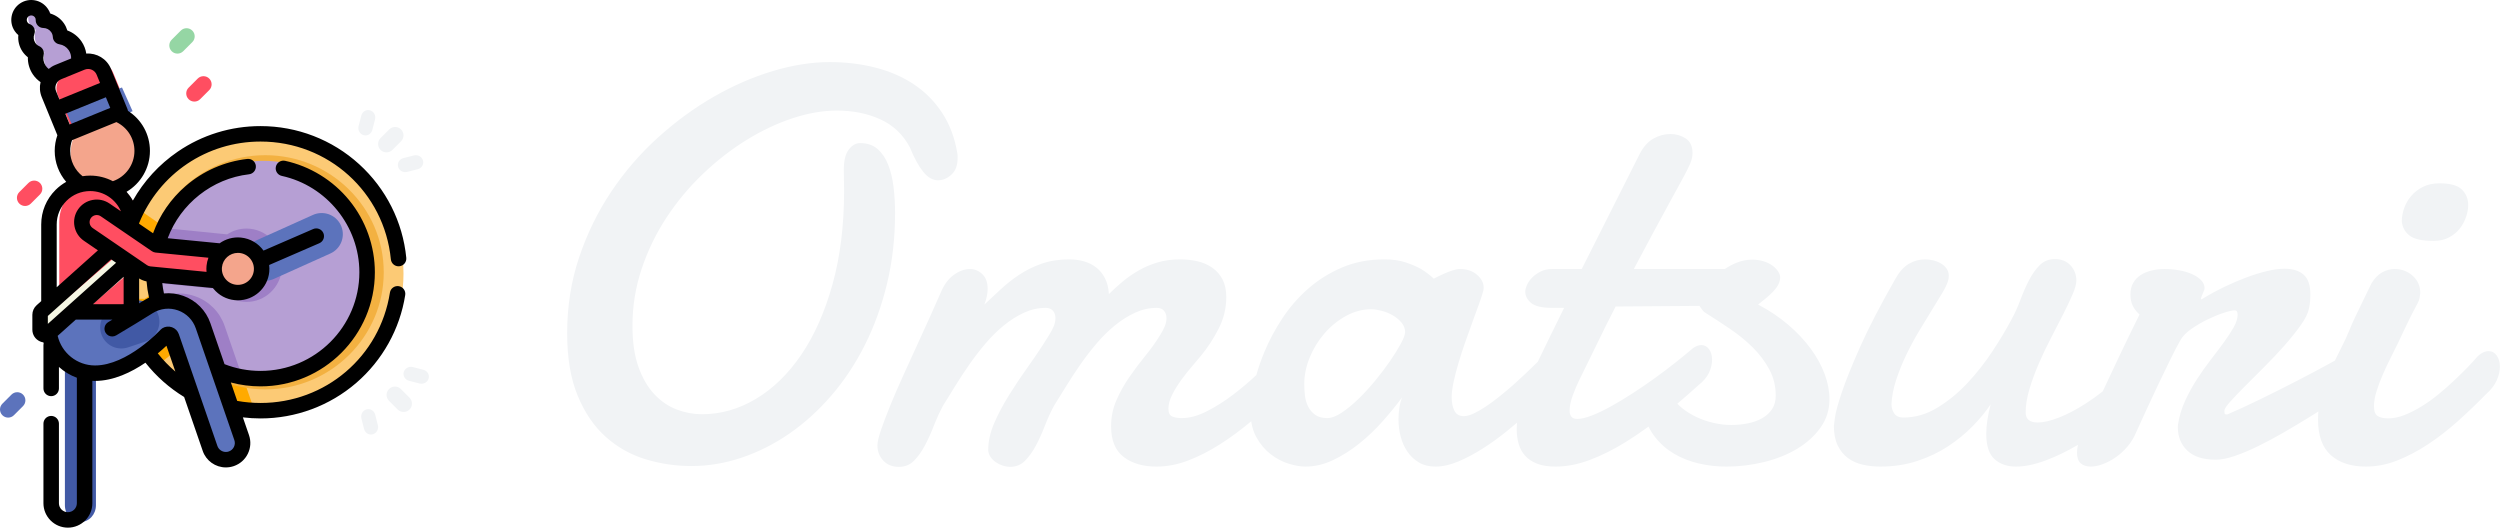
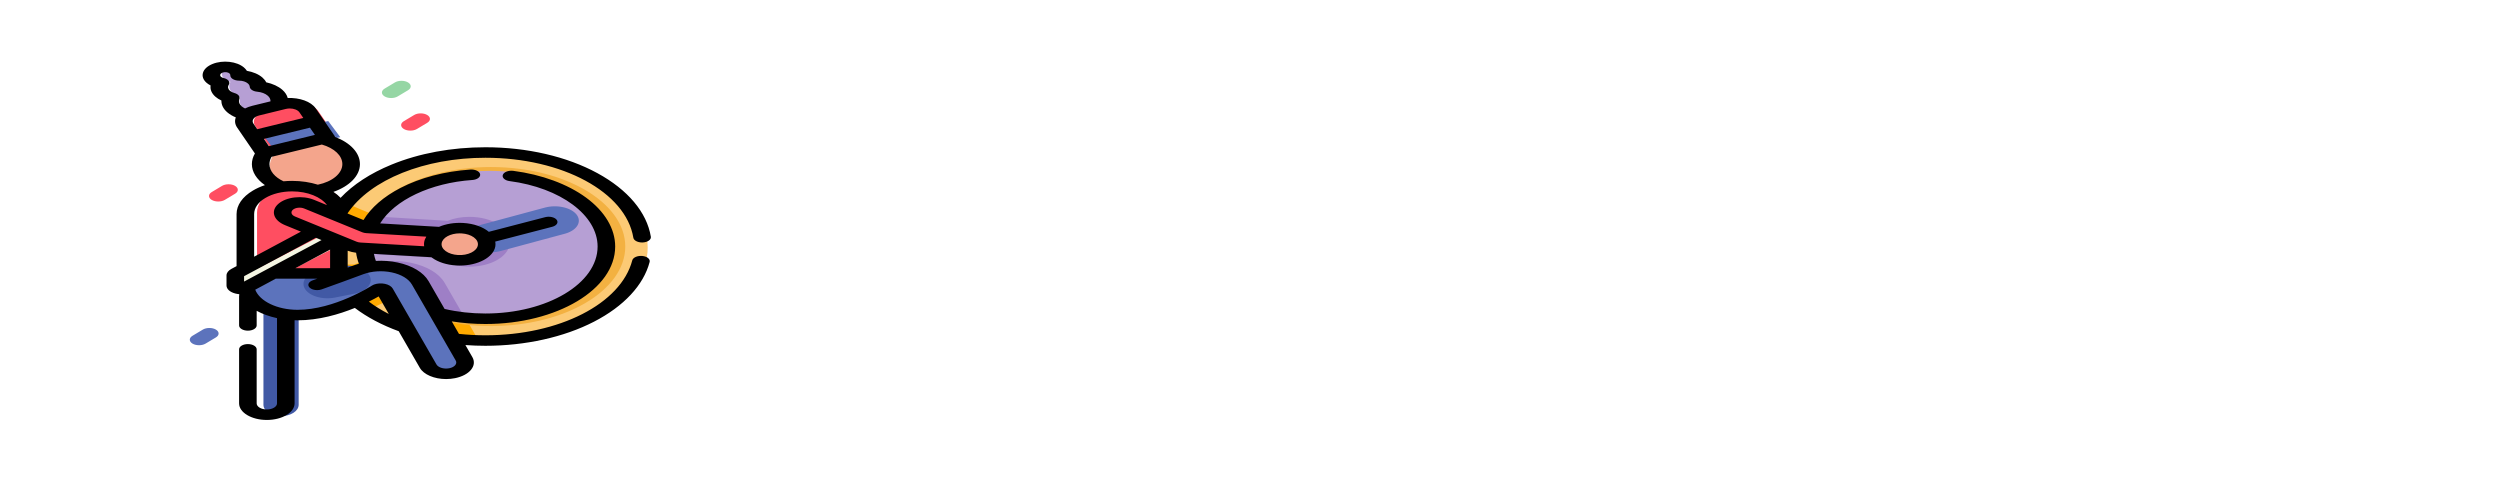
- <svg xmlns="http://www.w3.org/2000/svg" width="886px" height="187px" viewBox="0 0 886 187" version="1.1">
-   <g id="Page-1" stroke="none" stroke-width="1" fill="none" fill-rule="evenodd">
-     <g id="logos" transform="translate(-355, -582)">
-       <g id="logo-text-white" transform="translate(355, 582)">
-         <g id="logo-small">
-           <path d="M143,97 C143,124.063 121.06,146 93.999,146 C92.171,146 90.368,145.902 88.593,145.704 C79.032,144.658 70.299,140.856 63.205,135.118 C60.813,133.182 58.601,131.022 56.61,128.676 C51.35,122.472 47.605,114.939 45.952,106.652 C45.328,103.533 45,100.309 45,97.007 C45,97.003 45,97.003 45,97 C45,89.745 46.576,82.858 49.406,76.664 C57.131,59.752 74.192,48 93.999,48 C121.06,48 143,69.937 143,97 L143,97 Z" id="Path" fill="#FCCA75" />
-           <path d="M90,145 C80.359,143.952 71.553,140.145 64.399,134.397 L61.194,125.158 C60.197,126.02 59.042,126.97 57.747,127.945 C52.444,121.731 48.667,114.185 47,105.885 L51.27,105.885 L53.352,104.609 C56.134,102.903 59.318,102 62.562,102 C64.575,102 66.568,102.344 68.478,103.023 C73.528,104.814 77.428,108.731 79.175,113.766 L90,145 Z" id="Path" fill="#FFAA00" />
-           <path d="M98.939,95.44 C98.306,102.033 92.924,107 86.421,107 C86.011,107 85.594,106.981 85.184,106.939 C81.946,106.616 79.015,105.065 76.895,102.566 L55.264,100.412 C53.678,100.25 52.144,99.683 50.824,98.766 L46,95.403 C46,95.399 46,95.399 46,95.396 C46,88.119 47.553,81.212 50.342,75 L59.545,81.412 L79.587,83.41 C81.554,82.123 83.894,81.379 86.403,81.379 C86.813,81.379 87.23,81.402 87.64,81.442 C94.549,82.13 99.619,88.408 98.939,95.44 L98.939,95.44 Z" id="Path" fill="#FFAA00" />
-           <path d="M94,138 C70.841,138 52,119.383 52,96.501 C52,73.617 70.841,55 94,55 C117.159,55 136,73.617 136,96.501 C136,119.383 117.159,138 94,138 Z" id="Path" fill="#F3B141" />
-           <path d="M131,95.001 C131,115.989 114.211,133 93.499,133 C90.178,133 86.962,132.563 83.896,131.742 C69.835,127.98 59.007,116.147 56.536,101.432 C56.468,101.049 56.41,100.662 56.363,100.276 C56.123,98.553 56,96.79 56,95.001 C56,90.038 56.937,85.3 58.644,80.955 C64.156,66.921 77.683,57 93.499,57 C114.211,57 131,74.012 131,95.001 Z" id="Path" fill="#B69FD4" />
-           <path d="M86,134 C72.123,130.349 61.438,118.867 59,104.586 C60.434,104.201 61.919,104 63.417,104 C65.38,104 67.322,104.336 69.183,105.001 C74.106,106.752 77.908,110.581 79.611,115.505 L86,134 Z" id="Path" fill="#9E7FC6" />
-           <path d="M99.939,95.269 C99.302,101.959 93.897,107 87.365,107 C86.953,107 86.534,106.981 86.122,106.938 C82.87,106.61 79.926,105.036 77.796,102.5 L58.361,100.544 C58.123,98.806 58,97.028 58,95.224 C58,90.219 58.931,85.441 60.628,81.059 L80.5,83.061 C82.476,81.754 84.826,81 87.347,81 C87.758,81 88.177,81.023 88.589,81.064 C95.529,81.761 100.621,88.132 99.939,95.269 L99.939,95.269 Z" id="Path" fill="#9E7FC6" />
-           <path d="M15.707,18.477 C14.773,18.018 13.937,17.293 13.317,16.31 C12.208,14.552 12.044,12.401 12.696,10.554 C11.916,10.249 11.212,9.69 10.708,8.892 C9.439,6.879 9.922,4.136 11.784,2.766 C13.647,1.394 16.187,1.915 17.455,3.928 C17.958,4.725 18.182,5.638 18.158,6.534 C19.988,6.556 21.78,7.507 22.89,9.266 C23.51,10.249 23.828,11.355 23.88,12.462 C25.788,12.784 27.572,13.923 28.744,15.783 C30.993,19.351 30.14,24.213 26.838,26.644 C23.535,29.073 19.035,28.151 16.785,24.583 C15.614,22.723 15.286,20.512 15.707,18.477 Z" id="Path" fill="#B69FD4" />
-           <path d="M52,54.499 C52,62.508 45.956,69 38.5,69 C31.044,69 25,62.508 25,54.499 C25,46.492 31.044,40 38.5,40 C45.956,40 52,46.492 52,54.499 Z" id="Path" fill="#F4A58C" />
-           <path d="M28.5,185 C31.538,185 34,182.343 34,179.067 L34,120.933 C34,117.657 31.538,115 28.5,115 C25.462,115 23,117.657 23,120.933 L23,179.067 C23,182.343 25.462,185 28.5,185 L28.5,185 Z" id="Path" fill="#4159A5" />
-           <path d="M21,78.728 L21,115.553 C21,124.638 28.001,132 36.635,132 C43.465,132 49,126.176 49,118.99 L49,78.728 C49,70.592 42.735,64 35.001,64 C31.134,64 27.635,65.648 25.103,68.313 C22.566,70.977 21,74.658 21,78.728 Z" id="Path" fill="#FF4E61" />
-           <path d="M87.679,155.201 L74.135,115.766 C72.845,112.014 69.968,109.097 66.242,107.762 C62.513,106.429 58.444,106.859 55.077,108.944 L48.947,112.739 L48.947,110.866 L20,110.866 L20,116.288 C20,125.236 27.238,132.487 36.163,132.487 C48.947,132.487 61.244,118.952 61.244,118.952 C61.656,118.697 62.043,118.751 62.295,118.842 C62.547,118.931 62.88,119.135 63.037,119.594 L76.583,159.031 C77.42,161.468 79.695,162.999 82.131,163 C82.764,163 83.407,162.896 84.04,162.678 C87.105,161.62 88.734,158.273 87.679,155.201 L87.679,155.201 Z" id="Path" fill="#5C73BC" />
-           <path d="M46,40.048 L26.37,48 L22.706,39.134 L20.453,33.681 C19.185,30.615 20.67,27.113 23.767,25.858 L32.176,22.449 C35.273,21.194 38.812,22.662 40.08,25.729 L42.345,31.201 L46,40.048 Z" id="Path" fill="#FF4E61" />
-           <polygon id="Path" fill="#5C73BC" points="47 39.426 26.774 47 23 38.556 43.234 31" />
-           <line x1="49" y1="114" x2="43" y2="116" id="Path" stroke="#4159A5" stroke-width="15" stroke-linecap="round" stroke-linejoin="round" />
-           <path d="M45.565,87 L16.616,111.814 C16.224,112.149 16,112.628 16,113.132 L16,118.227 C16,119.759 17.897,120.566 19.089,119.544 L51,92.192 L45.565,87 Z" id="Path" fill="#F5F6E3" />
-           <path d="M85.284,99.975 L54.702,97.026 C53.829,96.941 52.992,96.641 52.269,96.154 L33.266,83.353 C30.893,81.754 30.286,78.564 31.911,76.23 C33.535,73.895 36.777,73.297 39.151,74.897 L57.05,86.955 L86.3,89.777 C89.163,90.053 91.255,92.559 90.975,95.376 C90.694,98.192 88.146,100.25 85.284,99.975 Z" id="Path" fill="#FF4E61" />
-           <line x1="94" y1="92" x2="114" y2="83" id="Path" stroke="#5C73BC" stroke-width="15" stroke-linecap="round" />
-           <path d="M94,96.001 C94,100.419 90.418,104 86,104 C81.582,104 78,100.419 78,96.001 C78,91.581 81.582,88 86,88 C90.418,88 94,91.581 94,96.001 L94,96.001 Z" id="Path" fill="#F4A58C" />
-           <path d="M68.887,36 C68.148,36 67.41,35.719 66.845,35.155 C65.718,34.027 65.718,32.199 66.845,31.073 L70.072,27.846 C71.199,26.718 73.026,26.718 74.154,27.846 C75.282,28.974 75.282,30.802 74.154,31.928 L70.929,35.155 C70.365,35.719 69.627,36 68.887,36 Z" id="Path" fill="#FF4E61" />
-           <path d="M8.886,73 C8.148,73 7.41,72.719 6.846,72.155 C5.718,71.027 5.718,69.198 6.846,68.072 L10.071,64.845 C11.199,63.718 13.028,63.718 14.155,64.845 C15.282,65.973 15.282,67.801 14.154,68.929 L10.928,72.155 C10.365,72.719 9.626,73 8.886,73 Z" id="Path" fill="#FF4E61" />
-           <path d="M2.887,148 C2.148,148 1.408,147.719 0.846,147.155 C-0.282,146.027 -0.282,144.199 0.845,143.071 L4.072,139.846 C5.199,138.718 7.028,138.718 8.154,139.846 C9.282,140.974 9.282,142.8 8.154,143.928 L4.929,147.155 C4.365,147.719 3.625,148 2.887,148 Z" id="Path" fill="#5C73BC" />
-           <path d="M62.887,19 C62.149,19 61.41,18.719 60.846,18.155 C59.718,17.027 59.718,15.199 60.846,14.073 L64.071,10.846 C65.198,9.718 67.027,9.718 68.154,10.846 C69.282,11.974 69.282,13.802 68.154,14.928 L64.928,18.155 C64.365,18.719 63.626,19 62.887,19 Z" id="Path" fill="#95D6A4" />
-           <path d="M143.612,104.546 C143.846,103.05 142.821,101.649 141.325,101.417 C139.828,101.183 138.422,102.206 138.188,103.699 C134.641,126.364 115.354,142.814 92.33,142.814 C89.552,142.814 86.778,142.566 84.065,142.08 L81.812,135.552 C85.222,136.465 88.741,136.927 92.33,136.927 C114.673,136.927 132.851,118.787 132.851,96.489 C132.851,87.214 129.625,78.153 123.766,70.974 C117.993,63.899 109.92,58.933 101.036,56.991 C99.552,56.666 98.093,57.603 97.768,59.08 C97.444,60.558 98.381,62.019 99.862,62.341 C115.796,65.825 127.361,80.186 127.361,96.489 C127.361,115.766 111.647,131.449 92.33,131.449 C87.921,131.449 83.633,130.644 79.573,129.059 L74.574,114.568 C73.001,110.008 69.488,106.462 64.937,104.841 C62.711,104.046 60.385,103.769 58.107,103.988 C57.843,102.781 57.645,101.557 57.51,100.324 L75.457,102.08 C75.53,102.174 75.602,102.27 75.679,102.361 C77.573,104.663 80.251,106.089 83.22,106.379 C83.588,106.415 83.953,106.433 84.317,106.433 C89.989,106.433 94.859,102.122 95.423,96.373 C95.505,95.539 95.489,94.717 95.389,93.917 L113.179,86.195 C114.569,85.592 115.207,83.978 114.602,82.592 C113.997,81.205 112.38,80.568 110.991,81.172 L93.388,88.81 C91.578,86.287 88.73,84.52 85.397,84.194 C82.605,83.92 79.949,84.707 77.826,86.221 L59.447,84.425 C63.963,72.231 75.2,63.274 88.257,61.766 C89.762,61.592 90.841,60.232 90.667,58.73 C90.493,57.226 89.13,56.148 87.625,56.323 C79.542,57.256 72.006,60.566 65.833,65.895 C60.555,70.45 56.593,76.201 54.241,82.666 L49.299,79.29 C49.299,79.222 49.296,79.156 49.295,79.089 C49.296,79.083 49.299,79.079 49.301,79.075 C56.446,61.512 73.336,50.166 92.33,50.166 C116.325,50.166 136.182,68.111 138.523,91.906 C138.663,93.322 139.856,94.379 141.252,94.379 C141.34,94.379 141.432,94.373 141.522,94.365 C143.032,94.218 144.135,92.877 143.987,91.371 C142.734,78.637 136.806,66.857 127.294,58.201 C117.717,49.486 105.299,44.687 92.33,44.687 C81.796,44.687 71.654,47.817 62.999,53.742 C56.382,58.272 50.969,64.196 47.085,71.087 C46.454,69.968 45.707,68.925 44.852,67.979 C49.885,65.003 53.136,59.538 53.136,53.484 C53.136,47.632 50.164,42.343 45.358,39.291 C45.325,39.09 45.272,38.892 45.192,38.696 L39.325,24.391 C37.855,20.807 34.254,18.721 30.578,18.991 C30.347,17.467 29.78,15.996 28.893,14.695 C27.662,12.892 25.886,11.529 23.856,10.786 C23.597,9.907 23.203,9.072 22.684,8.311 C21.5,6.577 19.75,5.34 17.77,4.778 C17.567,4.182 17.283,3.612 16.921,3.082 C14.726,-0.134 10.316,-0.969 7.094,1.223 C5.531,2.284 4.477,3.888 4.126,5.741 C3.774,7.594 4.166,9.472 5.229,11.031 C5.591,11.561 6.017,12.033 6.499,12.439 C6.299,14.484 6.812,16.563 7.994,18.296 C8.515,19.056 9.149,19.73 9.873,20.292 C9.821,22.449 10.443,24.598 11.674,26.4 C12.408,27.475 13.323,28.383 14.372,29.105 C13.953,30.865 14.092,32.706 14.792,34.413 L20.335,47.929 C19.71,49.709 19.388,51.572 19.388,53.486 C19.388,57.562 20.867,61.432 23.463,64.45 C22.099,65.216 20.83,66.169 19.692,67.304 C16.412,70.572 14.606,74.92 14.606,79.548 L14.606,106.717 L12.985,108.168 C12.019,109.032 11.465,110.272 11.465,111.568 L11.465,116.827 C11.465,118.653 12.503,120.251 14.175,120.995 C14.568,121.169 14.971,121.281 15.377,121.343 C15.407,121.443 15.44,121.542 15.471,121.64 C15.424,121.843 15.396,122.053 15.396,122.271 L15.396,137.661 C15.396,139.173 16.624,140.4 18.14,140.4 C19.657,140.4 20.885,139.173 20.885,137.661 L20.885,130.051 C22.724,131.71 24.88,133.017 27.239,133.87 L27.239,178.351 C27.239,180.099 25.813,181.521 24.062,181.521 C22.311,181.521 20.885,180.099 20.885,178.351 L20.885,150.143 C20.885,148.63 19.656,147.403 18.14,147.403 C16.624,147.403 15.396,148.63 15.396,150.143 L15.396,178.351 C15.396,183.121 19.283,187 24.062,187 C28.841,187 32.728,183.119 32.728,178.351 L32.728,134.976 C33.039,134.991 33.35,135 33.662,135 C40.268,135 46.624,131.882 51.545,128.538 C55.367,133.382 59.967,137.462 65.255,140.692 L71.853,159.82 C73.058,163.31 76.351,165.654 80.048,165.655 C81.007,165.655 81.956,165.495 82.868,165.182 C85.057,164.43 86.823,162.873 87.836,160.796 C88.851,158.72 88.996,156.373 88.242,154.189 L86.078,147.916 C88.148,148.164 90.238,148.294 92.33,148.294 C104.782,148.294 116.825,143.825 126.238,135.715 C135.552,127.687 141.723,116.617 143.612,104.546 Z M16.954,114.779 L16.954,111.974 L39.366,91.909 L41.145,93.125 L16.954,114.779 Z M43.817,98.093 L43.817,107.8 L32.973,107.8 L43.817,98.093 Z M49.306,98.688 C50.114,99.19 51.009,99.544 51.94,99.733 C52.094,101.664 52.386,103.577 52.813,105.457 C52.3,105.703 51.795,105.974 51.305,106.278 L49.306,107.509 L49.306,98.688 Z M53.294,94.407 C52.87,94.366 52.462,94.218 52.11,93.978 L32.853,80.818 C32.294,80.437 31.918,79.862 31.793,79.197 C31.669,78.534 31.811,77.862 32.194,77.304 C32.575,76.748 33.153,76.373 33.818,76.248 C34.483,76.124 35.156,76.266 35.715,76.648 L53.854,89.042 C54.236,89.303 54.678,89.462 55.138,89.508 L73.866,91.34 C73.524,92.24 73.291,93.198 73.194,94.201 C73.123,94.925 73.123,95.644 73.19,96.353 L53.294,94.407 Z M84.304,89.621 C84.488,89.621 84.674,89.629 84.861,89.648 C86.371,89.795 87.732,90.521 88.696,91.69 C89.658,92.859 90.107,94.333 89.959,95.84 C89.811,97.346 89.084,98.705 87.912,99.666 C86.741,100.626 85.263,101.076 83.755,100.927 C82.245,100.779 80.883,100.054 79.921,98.884 C78.957,97.715 78.509,96.241 78.657,94.736 C78.943,91.812 81.42,89.621 84.304,89.621 Z M24.7,44.106 L23.147,40.323 L37.525,34.468 L39.072,38.237 L24.7,44.106 Z M34.244,26.468 L35.446,29.397 L21.067,35.252 L19.872,32.338 C19.541,31.533 19.546,30.648 19.882,29.847 C20.219,29.045 20.848,28.421 21.654,28.093 L29.989,24.688 C30.394,24.524 30.81,24.445 31.222,24.445 C32.507,24.445 33.728,25.208 34.244,26.468 Z M12.532,15.212 C11.909,14.298 11.773,13.131 12.17,12.091 C12.433,11.404 12.408,10.64 12.1,9.973 C11.793,9.304 11.23,8.787 10.538,8.537 C10.316,8.459 10.002,8.291 9.767,7.945 C9.275,7.226 9.463,6.24 10.185,5.75 C10.906,5.259 11.893,5.447 12.385,6.166 C12.621,6.512 12.661,6.864 12.655,7.098 C12.632,7.834 12.908,8.546 13.42,9.077 C13.93,9.607 14.632,9.91 15.37,9.917 C16.485,9.928 17.523,10.482 18.146,11.395 C18.498,11.91 18.692,12.492 18.725,13.123 C18.791,14.418 19.759,15.49 21.043,15.691 C22.405,15.903 23.582,16.645 24.355,17.778 C24.951,18.651 25.243,19.684 25.206,20.721 L19.576,23.021 C18.719,23.371 17.942,23.849 17.253,24.427 C16.854,24.116 16.503,23.743 16.21,23.315 C15.437,22.181 15.177,20.817 15.477,19.473 C15.76,18.208 15.115,16.916 13.933,16.381 C13.354,16.12 12.884,15.727 12.532,15.212 Z M24.878,53.484 C24.878,52.174 25.1,50.9 25.532,49.686 L41.248,43.268 C45.16,45.164 47.647,49.088 47.647,53.484 C47.647,58.346 44.541,62.643 40.001,64.216 C37.595,62.953 34.86,62.235 31.958,62.235 C31.047,62.235 30.146,62.307 29.263,62.444 C26.505,60.295 24.878,57.002 24.878,53.484 Z M20.096,79.547 C20.096,76.385 21.33,73.414 23.572,71.178 C25.81,68.944 28.79,67.714 31.958,67.714 C36.84,67.714 41.04,70.673 42.856,74.887 L38.816,72.127 C37.047,70.918 34.914,70.47 32.807,70.864 C30.701,71.256 28.874,72.445 27.663,74.21 C26.452,75.975 26.003,78.105 26.397,80.206 C26.791,82.308 27.982,84.131 29.75,85.339 L34.704,88.723 L20.096,101.802 L20.096,79.547 Z M55.928,125.238 C57.145,124.231 58.179,123.297 58.989,122.529 L62.15,131.691 C59.879,129.751 57.798,127.598 55.928,125.238 Z M82.903,158.395 C82.531,159.155 81.883,159.726 81.081,160.001 C80.744,160.117 80.397,160.175 80.048,160.175 C78.692,160.175 77.486,159.315 77.044,158.037 L63.377,118.416 C62.981,117.27 62.097,116.379 60.956,115.972 C59.813,115.564 58.562,115.694 57.527,116.333 C57.311,116.467 57.114,116.63 56.941,116.818 C56.825,116.945 45.215,129.521 33.662,129.521 C27.334,129.521 21.835,125.077 20.441,119.019 L26.854,113.278 L39.822,113.278 L38.353,114.163 C37.054,114.945 36.636,116.628 37.419,117.924 C37.935,118.777 38.841,119.249 39.772,119.249 C40.255,119.249 40.744,119.122 41.188,118.854 L47.98,114.766 C47.984,114.764 47.988,114.761 47.993,114.758 C47.997,114.755 48.001,114.754 48.004,114.751 L54.19,110.939 C56.875,109.284 60.12,108.941 63.091,110.001 C66.063,111.06 68.356,113.375 69.383,116.353 L83.051,155.974 C83.327,156.773 83.274,157.633 82.903,158.395 Z" id="Shape" fill="#000000" fill-rule="nonzero" />
-           <path d="M136.963,54 C137.72,54 138.475,53.712 139.053,53.137 L142.125,50.076 C143.286,48.92 143.293,47.039 142.138,45.876 C140.985,44.712 139.107,44.708 137.947,45.863 L134.875,48.925 C133.714,50.08 133.707,51.961 134.862,53.124 C135.441,53.708 136.202,54 136.963,54 L136.963,54 Z" id="Path" fill="#F1F3F5" />
-           <path d="M128.859,47.908 C129.079,47.97 129.301,48 129.52,48 C130.629,48 131.645,47.226 131.949,46.051 L132.911,42.329 C133.276,40.923 132.483,39.473 131.141,39.093 C129.799,38.711 128.416,39.542 128.051,40.948 L127.089,44.67 C126.724,46.076 127.517,47.526 128.859,47.908 Z" id="Path" fill="#F1F3F5" />
-           <path d="M141.089,59.119 C141.402,60.251 142.469,61 143.635,61 C143.859,61 144.085,60.972 144.312,60.914 L148.038,59.97 C149.446,59.612 150.285,58.229 149.911,56.88 C149.538,55.531 148.094,54.728 146.687,55.085 L142.962,56.03 C141.554,56.387 140.715,57.771 141.089,59.119 L141.089,59.119 Z" id="Path" fill="#F1F3F5" />
-           <path d="M142.076,137.875 C140.919,136.714 139.04,136.707 137.876,137.862 C136.713,139.016 136.707,140.893 137.864,142.054 L140.924,145.126 C141.504,145.708 142.268,146 143.031,146 C143.787,146 144.545,145.713 145.124,145.139 C146.287,143.984 146.293,142.108 145.136,140.947 L142.076,137.875 Z" id="Path" fill="#F1F3F5" />
-           <path d="M150.051,131.051 L146.33,130.089 C144.924,129.724 143.474,130.517 143.092,131.86 C142.712,133.202 143.543,134.584 144.949,134.948 L148.671,135.911 C148.902,135.971 149.134,136 149.362,136 C150.525,136 151.588,135.262 151.907,134.139 C152.289,132.798 151.458,131.414 150.051,131.051 Z" id="Path" fill="#F1F3F5" />
-           <path d="M132.97,146.963 C132.612,145.555 131.228,144.716 129.88,145.088 C128.531,145.462 127.727,146.905 128.085,148.312 L129.03,152.038 C129.33,153.219 130.353,154 131.471,154 C131.686,154 131.903,153.971 132.12,153.911 C133.469,153.539 134.273,152.094 133.915,150.688 L132.97,146.963 Z" id="Path" fill="#F1F3F5" />
-         </g>
-         <path d="M201,118.094 C201,108.588 202.416,99.62 205.248,91.189 C208.08,82.758 211.889,74.979 216.674,67.85 C221.459,60.721 226.993,54.324 233.275,48.66 C239.558,42.996 246.133,38.195 253.002,34.256 C259.87,30.317 266.837,27.29 273.9,25.174 C280.964,23.058 287.686,22 294.066,22 C299.73,22 305.118,22.651 310.229,23.953 C315.339,25.255 319.896,27.241 323.9,29.91 C327.904,32.579 331.241,35.949 333.91,40.018 C336.579,44.087 338.37,48.855 339.281,54.324 C339.346,54.65 339.379,54.943 339.379,55.203 L339.379,56.082 C339.379,58.621 338.646,60.558 337.182,61.893 C335.717,63.227 334.138,63.895 332.445,63.895 C330.557,63.895 328.799,62.885 327.172,60.867 C325.544,58.849 323.982,55.984 322.484,52.273 C320.076,47.716 316.592,44.396 312.035,42.312 C307.478,40.229 302.335,39.188 296.605,39.188 C291.592,39.188 286.335,40.099 280.834,41.922 C275.333,43.745 269.897,46.316 264.525,49.637 C259.154,52.957 254.027,56.945 249.145,61.6 C244.262,66.255 239.965,71.398 236.254,77.029 C232.543,82.661 229.597,88.732 227.416,95.242 C225.235,101.753 224.145,108.491 224.145,115.457 C224.145,121.251 224.861,126.134 226.293,130.105 C227.725,134.077 229.613,137.299 231.957,139.773 C234.301,142.247 236.937,144.038 239.867,145.145 C242.797,146.251 245.759,146.805 248.754,146.805 C255.46,146.805 261.856,144.982 267.943,141.336 C274.031,137.69 279.385,132.466 284.008,125.662 C288.63,118.859 292.309,110.558 295.043,100.76 C297.777,90.962 299.145,79.91 299.145,67.605 C299.145,66.368 299.128,65.148 299.096,63.943 C299.063,62.739 299.047,61.486 299.047,60.184 C299.047,56.928 299.633,54.536 300.805,53.006 C301.977,51.476 303.311,50.711 304.809,50.711 C307.348,50.711 309.415,51.411 311.01,52.811 C312.605,54.21 313.858,56.066 314.77,58.377 C315.681,60.688 316.316,63.325 316.674,66.287 C317.032,69.249 317.211,72.293 317.211,75.418 C317.211,84.272 316.267,92.622 314.379,100.467 C312.491,108.312 309.87,115.571 306.518,122.244 C303.165,128.917 299.193,134.907 294.604,140.213 C290.014,145.519 285.05,150.011 279.711,153.689 C274.372,157.368 268.757,160.2 262.865,162.186 C256.973,164.171 251.033,165.164 245.043,165.164 C239.509,165.164 234.105,164.367 228.832,162.771 C223.559,161.176 218.855,158.54 214.721,154.861 C210.587,151.183 207.266,146.333 204.76,140.311 C202.253,134.288 201,126.883 201,118.094 Z M485.961,109.598 C482.901,109.598 479.939,110.379 477.074,111.941 C474.21,113.504 471.671,115.555 469.457,118.094 C467.243,120.633 465.486,123.481 464.184,126.639 C462.882,129.796 462.23,132.97 462.23,136.16 C462.23,137.462 462.312,138.813 462.475,140.213 C462.637,141.613 463.012,142.898 463.598,144.07 C464.184,145.242 465.014,146.219 466.088,147 C467.162,147.781 468.611,148.172 470.434,148.172 C471.866,148.172 473.542,147.537 475.463,146.268 C477.383,144.998 479.369,143.37 481.42,141.385 C483.471,139.399 485.473,137.218 487.426,134.842 C489.379,132.465 491.137,130.138 492.699,127.859 C494.262,125.581 495.531,123.53 496.508,121.707 C497.484,119.884 497.973,118.549 497.973,117.703 C497.973,116.466 497.549,115.343 496.703,114.334 C495.857,113.325 494.815,112.462 493.578,111.746 C492.341,111.03 491.023,110.493 489.623,110.135 C488.223,109.777 487.003,109.598 485.961,109.598 Z M592.016,47.488 C593.969,47.488 595.759,48.009 597.387,49.051 C599.014,50.092 599.828,51.818 599.828,54.227 C599.828,55.464 599.551,56.717 598.998,57.986 C598.445,59.256 597.712,60.737 596.801,62.43 C596.215,63.536 595.499,64.855 594.652,66.385 C593.806,67.915 592.911,69.542 591.967,71.268 C591.023,72.993 590.046,74.799 589.037,76.688 C588.028,78.576 587.035,80.398 586.059,82.156 C583.845,86.323 581.501,90.717 579.027,95.34 L610.863,95.34 L611.281,95.342 C612.558,94.467 613.916,93.734 615.355,93.143 C617.178,92.394 619.066,92.02 621.02,92.02 C622.452,92.02 623.786,92.215 625.023,92.605 C626.26,92.996 627.302,93.501 628.148,94.119 C628.995,94.738 629.662,95.421 630.15,96.17 C630.639,96.919 630.883,97.618 630.883,98.27 C630.883,99.181 630.655,100.06 630.199,100.906 C629.743,101.753 629.141,102.566 628.393,103.348 C627.644,104.129 626.798,104.91 625.854,105.691 C624.909,106.473 623.982,107.221 623.07,107.938 C627.042,110.021 630.59,112.397 633.715,115.066 C636.84,117.736 639.493,120.551 641.674,123.514 C643.855,126.476 645.515,129.487 646.654,132.547 C647.794,135.607 648.363,138.602 648.363,141.531 C648.363,145.242 647.305,148.579 645.189,151.541 C643.074,154.503 640.307,157.01 636.889,159.061 C633.471,161.111 629.564,162.674 625.17,163.748 C620.775,164.822 616.332,165.359 611.84,165.359 C608.454,165.359 605.167,164.985 601.977,164.236 C598.786,163.488 595.873,162.332 593.236,160.77 C590.6,159.207 588.337,157.205 586.449,154.764 C585.6,153.665 584.862,152.471 584.237,151.182 C581.495,153.193 578.765,155.037 576.049,156.717 C571.784,159.354 567.569,161.453 563.402,163.016 C559.236,164.578 555.199,165.359 551.293,165.359 C548.689,165.359 546.508,165.018 544.75,164.334 C542.992,163.65 541.576,162.706 540.502,161.502 C539.428,160.298 538.663,158.898 538.207,157.303 C537.751,155.708 537.523,153.999 537.523,152.176 C537.523,151.394 537.555,150.606 537.619,149.809 C536.525,150.741 535.402,151.677 534.252,152.615 C531.42,154.926 528.523,157.026 525.561,158.914 C522.598,160.802 519.685,162.348 516.82,163.553 C513.956,164.757 511.254,165.359 508.715,165.359 C506.436,165.359 504.483,164.871 502.855,163.895 C501.228,162.918 499.877,161.648 498.803,160.086 C497.729,158.523 496.931,156.749 496.41,154.764 C495.889,152.778 495.629,150.744 495.629,148.66 C495.629,147.293 495.727,145.942 495.922,144.607 C496.117,143.273 496.443,142.02 496.898,140.848 C494.88,143.582 492.585,146.398 490.014,149.295 C487.442,152.192 484.675,154.829 481.713,157.205 C478.751,159.581 475.658,161.534 472.436,163.064 C469.213,164.594 465.941,165.359 462.621,165.359 C460.928,165.359 458.959,165.018 456.713,164.334 C454.467,163.65 452.335,162.527 450.316,160.965 C448.298,159.402 446.605,157.384 445.238,154.91 C444.337,153.28 443.733,151.41 443.426,149.299 C439.753,152.387 436.042,155.122 432.299,157.498 C428.555,159.874 424.812,161.779 421.068,163.211 C417.325,164.643 413.598,165.359 409.887,165.359 C405.069,165.359 401.179,164.22 398.217,161.941 C395.255,159.663 393.773,156.05 393.773,151.102 C393.773,147.846 394.392,144.786 395.629,141.922 C396.866,139.057 398.396,136.307 400.219,133.67 C402.042,131.033 403.962,128.478 405.98,126.004 C407.999,123.53 409.757,121.056 411.254,118.582 C411.905,117.54 412.426,116.548 412.816,115.604 C413.207,114.659 413.402,113.699 413.402,112.723 C413.402,111.681 413.109,110.818 412.523,110.135 C411.937,109.451 411.091,109.109 409.984,109.109 C407.315,109.109 404.744,109.679 402.27,110.818 C399.796,111.958 397.419,113.455 395.141,115.311 C392.862,117.166 390.697,119.298 388.646,121.707 C386.596,124.116 384.675,126.606 382.885,129.178 C381.094,131.749 379.418,134.305 377.855,136.844 C376.293,139.383 374.861,141.694 373.559,143.777 C372.387,145.926 371.313,148.27 370.336,150.809 C369.359,153.348 368.301,155.691 367.162,157.84 C366.023,159.988 364.737,161.795 363.305,163.26 C361.872,164.725 360.082,165.457 357.934,165.457 C357.152,165.457 356.306,165.311 355.395,165.018 C354.483,164.725 353.653,164.318 352.904,163.797 C352.156,163.276 351.537,162.658 351.049,161.941 C350.561,161.225 350.284,160.444 350.219,159.598 C350.219,156.473 350.919,153.283 352.318,150.027 C353.718,146.772 355.492,143.419 357.641,139.969 C359.789,136.518 362.133,133.019 364.672,129.471 C367.211,125.923 369.62,122.293 371.898,118.582 C372.549,117.54 373.07,116.548 373.461,115.604 C373.852,114.659 374.047,113.699 374.047,112.723 C374.047,111.681 373.754,110.818 373.168,110.135 C372.582,109.451 371.736,109.109 370.629,109.109 C367.96,109.109 365.388,109.679 362.914,110.818 C360.44,111.958 358.064,113.455 355.785,115.311 C353.506,117.166 351.342,119.298 349.291,121.707 C347.24,124.116 345.32,126.606 343.529,129.178 C341.739,131.749 340.063,134.305 338.5,136.844 C336.937,139.383 335.505,141.694 334.203,143.777 C333.161,145.687 332.197,147.751 331.31,149.969 L330.98,150.809 C330.004,153.348 328.946,155.691 327.807,157.84 C326.667,159.988 325.382,161.795 323.949,163.26 C322.517,164.725 320.727,165.457 318.578,165.457 C316.234,165.457 314.379,164.708 313.012,163.211 C311.645,161.714 310.961,159.923 310.961,157.84 C310.961,156.668 311.384,154.845 312.23,152.371 C313.077,149.897 314.167,147.016 315.502,143.729 C316.837,140.441 318.35,136.941 320.043,133.23 C321.736,129.52 323.412,125.841 325.072,122.195 C326.732,118.549 328.295,115.115 329.76,111.893 C331.225,108.67 332.445,105.919 333.422,103.641 C334.594,100.841 336.14,98.758 338.061,97.391 C339.981,96.023 341.885,95.34 343.773,95.34 C345.401,95.34 346.85,95.942 348.119,97.146 C349.389,98.351 350.023,100.092 350.023,102.371 C350.023,104.064 349.633,105.919 348.852,107.938 C350.609,106.31 352.497,104.552 354.516,102.664 C356.534,100.776 358.731,99.035 361.107,97.439 C363.484,95.844 366.137,94.526 369.066,93.484 C371.996,92.443 375.284,91.922 378.93,91.922 C380.753,91.922 382.478,92.15 384.105,92.605 C385.733,93.061 387.182,93.777 388.451,94.754 C389.721,95.73 390.762,97 391.576,98.562 C392.39,100.125 392.862,102.013 392.992,104.227 C394.49,102.729 396.117,101.248 397.875,99.783 C399.633,98.318 401.537,97 403.588,95.828 C405.639,94.656 407.868,93.712 410.277,92.996 C412.686,92.28 415.355,91.922 418.285,91.922 C420.434,91.922 422.484,92.15 424.438,92.605 C426.391,93.061 428.132,93.826 429.662,94.9 C431.192,95.975 432.396,97.358 433.275,99.051 C434.154,100.743 434.594,102.827 434.594,105.301 C434.594,109.207 433.699,112.918 431.908,116.434 C430.118,119.949 428.018,123.172 425.609,126.102 C424.828,127.078 423.786,128.315 422.484,129.812 C421.182,131.31 419.913,132.905 418.676,134.598 C417.439,136.29 416.365,138.032 415.453,139.822 C414.542,141.613 414.086,143.289 414.086,144.852 C414.086,146.284 414.525,147.195 415.404,147.586 C416.283,147.977 417.439,148.172 418.871,148.172 C421.605,148.172 424.568,147.358 427.758,145.73 C430.948,144.103 434.057,142.133 437.084,139.822 C439.985,137.607 442.707,135.303 445.249,132.909 C445.995,130.239 446.953,127.499 448.119,124.686 C449.779,120.682 451.895,116.727 454.467,112.82 C457.038,108.914 460.082,105.415 463.598,102.322 C467.113,99.23 471.117,96.723 475.609,94.803 C480.102,92.882 485.115,91.922 490.648,91.922 C493.513,91.922 496.02,92.28 498.168,92.996 C500.316,93.712 502.139,94.493 503.637,95.34 C505.329,96.382 506.827,97.521 508.129,98.758 C509.236,98.172 510.375,97.618 511.547,97.098 C512.523,96.642 513.549,96.235 514.623,95.877 C515.697,95.519 516.625,95.34 517.406,95.34 C519.88,95.34 521.898,96.023 523.461,97.391 C525.023,98.758 525.805,100.255 525.805,101.883 C525.805,102.339 525.772,102.697 525.707,102.957 C525.382,104.194 524.877,105.757 524.193,107.645 C523.51,109.533 522.745,111.632 521.898,113.943 C521.052,116.255 520.189,118.663 519.311,121.17 C518.432,123.676 517.634,126.134 516.918,128.543 C516.202,130.952 515.616,133.214 515.16,135.33 C514.704,137.446 514.477,139.253 514.477,140.75 C514.477,142.703 514.802,144.314 515.453,145.584 C516.104,146.854 517.211,147.488 518.773,147.488 C519.75,147.488 520.906,147.179 522.24,146.561 C523.575,145.942 525.023,145.112 526.586,144.07 C528.148,143.029 529.76,141.841 531.42,140.506 C533.08,139.171 534.691,137.82 536.254,136.453 C539.034,133.971 541.947,131.223 544.993,128.211 C546.238,125.636 547.475,123.079 548.705,120.535 C550.626,116.564 552.497,112.755 554.32,109.109 L550.121,109.109 C546.475,109.109 543.969,108.523 542.602,107.352 C541.234,106.18 540.551,104.845 540.551,103.348 C540.551,102.697 540.762,101.899 541.186,100.955 C541.609,100.011 542.227,99.132 543.041,98.318 C543.855,97.505 544.848,96.805 546.02,96.219 C547.191,95.633 548.526,95.34 550.023,95.34 L560.57,95.34 L581.176,54.422 C582.478,51.948 584.089,50.174 586.01,49.1 C587.93,48.025 589.932,47.488 592.016,47.488 Z M728.246,91.824 C730.59,91.824 732.445,92.573 733.812,94.07 C735.18,95.568 735.863,97.358 735.863,99.441 C735.863,100.613 735.424,102.225 734.545,104.275 C733.666,106.326 732.559,108.67 731.225,111.307 C729.89,113.943 728.441,116.759 726.879,119.754 C725.316,122.749 723.868,125.792 722.533,128.885 C721.199,131.977 720.092,135.005 719.213,137.967 C718.334,140.929 717.895,143.68 717.895,146.219 C717.895,148.563 719.327,149.734 722.191,149.734 C724.21,149.734 726.716,149.148 729.711,147.977 C732.706,146.805 735.847,145.161 739.135,143.045 C741.159,141.742 743.184,140.297 745.208,138.71 C745.323,138.465 745.438,138.217 745.555,137.967 C747.117,134.614 748.924,130.773 750.975,126.443 C753.025,122.114 755.451,117.117 758.25,111.453 C757.339,110.672 756.574,109.712 755.955,108.572 C755.337,107.433 755.027,106.017 755.027,104.324 C755.027,102.762 755.353,101.411 756.004,100.271 C756.655,99.132 757.534,98.204 758.641,97.488 C759.747,96.772 761.033,96.235 762.498,95.877 C763.963,95.519 765.509,95.34 767.137,95.34 C768.829,95.34 770.522,95.486 772.215,95.779 C773.908,96.072 775.421,96.512 776.756,97.098 C778.091,97.684 779.181,98.4 780.027,99.246 C780.874,100.092 781.297,101.069 781.297,102.176 C781.297,102.371 781.232,102.632 781.102,102.957 C781.004,103.201 780.897,103.464 780.781,103.744 L780.662,104.031 C780.499,104.422 780.353,104.78 780.223,105.105 C780.092,105.431 780.027,105.691 780.027,105.887 C780.027,106.017 780.06,106.082 780.125,106.082 L780.223,106.082 L780.418,105.984 C782.957,104.422 785.577,102.99 788.279,101.688 C790.981,100.385 793.602,99.262 796.141,98.318 C798.68,97.374 801.105,96.626 803.416,96.072 C805.727,95.519 807.794,95.242 809.617,95.242 C812.547,95.242 814.809,95.942 816.404,97.342 C817.999,98.742 818.797,101.102 818.797,104.422 C818.797,105.138 818.764,105.903 818.699,106.717 C818.634,107.531 818.504,108.393 818.309,109.305 C817.983,110.997 817.007,112.983 815.379,115.262 C813.751,117.54 811.847,119.917 809.666,122.391 C807.485,124.865 805.141,127.355 802.635,129.861 L795.701,136.795 C793.585,138.911 791.827,140.75 790.428,142.312 C789.028,143.875 788.328,144.949 788.328,145.535 C788.328,146.056 788.361,146.414 788.426,146.609 C788.491,146.805 788.784,146.902 789.305,146.902 C792.82,145.405 796.743,143.598 801.072,141.482 C805.402,139.367 809.715,137.202 814.012,134.988 C818.309,132.775 822.378,130.61 826.219,128.494 C826.652,128.255 827.078,128.02 827.497,127.788 C828.15,126.4 828.824,125.041 829.516,123.709 C830.818,121.202 831.924,118.81 832.836,116.531 C833.161,115.685 833.731,114.383 834.545,112.625 C835.359,110.867 836.221,109.077 837.133,107.254 C838.174,105.105 839.281,102.827 840.453,100.418 C841.56,98.595 842.829,97.293 844.262,96.512 C845.694,95.73 847.159,95.34 848.656,95.34 C851.13,95.34 853.262,96.137 855.053,97.732 C856.843,99.327 857.738,101.362 857.738,103.836 C857.673,104.422 857.592,105.008 857.494,105.594 C857.396,106.18 857.185,106.766 856.859,107.352 C855.948,109.044 855.199,110.477 854.613,111.648 C854.027,112.82 853.49,113.911 853.002,114.92 C852.514,115.929 852.042,116.922 851.586,117.898 C851.13,118.875 850.577,120.047 849.926,121.414 C849.145,123.042 848.266,124.816 847.289,126.736 C846.312,128.657 845.385,130.626 844.506,132.645 C843.627,134.663 842.878,136.648 842.26,138.602 C841.641,140.555 841.332,142.345 841.332,143.973 C841.332,145.73 841.771,146.886 842.65,147.439 C843.529,147.993 844.783,148.27 846.41,148.27 C848.233,148.27 850.137,147.879 852.123,147.098 C854.109,146.316 856.111,145.307 858.129,144.07 C860.147,142.833 862.133,141.417 864.086,139.822 C866.039,138.227 867.878,136.616 869.604,134.988 C871.329,133.361 872.924,131.798 874.389,130.301 C875.854,128.803 877.074,127.469 878.051,126.297 C879.353,125.06 880.655,124.441 881.957,124.441 C883.129,124.441 884.089,124.962 884.838,126.004 C885.587,127.046 885.961,128.38 885.961,130.008 C885.961,131.505 885.587,133.1 884.838,134.793 C884.089,136.486 882.868,138.081 881.176,139.578 C877.855,142.964 874.47,146.202 871.02,149.295 C867.569,152.387 864.037,155.122 860.424,157.498 C856.811,159.874 853.181,161.779 849.535,163.211 C845.889,164.643 842.211,165.359 838.5,165.359 C833.227,165.359 829.076,164.008 826.049,161.307 C823.021,158.605 821.508,154.389 821.508,148.66 C821.508,147.712 821.55,146.77 821.635,145.835 C820.688,146.429 819.724,147.028 818.748,147.635 C815.656,149.555 812.531,151.427 809.373,153.25 C806.215,155.073 803.172,156.701 800.242,158.133 C797.312,159.565 794.562,160.721 791.99,161.6 C789.419,162.479 787.189,162.918 785.301,162.918 C780.809,162.918 777.439,161.844 775.193,159.695 C772.947,157.547 771.824,154.78 771.824,151.395 C771.824,150.874 771.857,150.483 771.922,150.223 C772.378,147.358 773.224,144.591 774.461,141.922 C775.698,139.253 777.098,136.714 778.66,134.305 C780.223,131.896 781.85,129.601 783.543,127.42 C785.236,125.239 786.782,123.188 788.182,121.268 C789.581,119.347 790.737,117.573 791.648,115.945 C792.56,114.318 793.016,112.82 793.016,111.453 C793.016,111.128 792.951,110.802 792.82,110.477 C792.69,110.151 792.397,109.988 791.941,109.988 C791.16,109.988 789.874,110.281 788.084,110.867 C786.294,111.453 784.389,112.234 782.371,113.211 C780.353,114.188 778.432,115.311 776.609,116.58 C774.786,117.85 773.484,119.201 772.703,120.633 C771.661,122.456 770.457,124.767 769.09,127.566 C767.723,130.366 766.307,133.296 764.842,136.355 C763.377,139.415 761.961,142.443 760.594,145.438 C759.227,148.432 758.055,151.004 757.078,153.152 C756.297,155.04 755.271,156.733 754.002,158.23 C752.732,159.728 751.349,160.997 749.852,162.039 C748.354,163.081 746.824,163.895 745.262,164.48 C743.699,165.066 742.267,165.359 740.965,165.359 C739.467,165.359 738.279,164.969 737.4,164.188 C736.521,163.406 736.082,162.137 736.082,160.379 C736.082,159.663 736.196,158.768 736.424,157.693 L736.433,157.648 L736.131,157.827 C732.372,160.017 728.669,161.795 725.023,163.162 C721.117,164.627 717.602,165.359 714.477,165.359 C711.352,165.359 708.813,164.48 706.859,162.723 C704.906,160.965 703.93,157.97 703.93,153.738 C703.93,150.743 704.451,147.26 705.492,143.289 C703.799,145.828 701.684,148.4 699.145,151.004 C696.605,153.608 693.708,155.984 690.453,158.133 C687.198,160.281 683.552,162.023 679.516,163.357 C675.479,164.692 671.085,165.359 666.332,165.359 C664.184,165.359 662.117,165.132 660.131,164.676 C658.145,164.22 656.404,163.439 654.906,162.332 C653.409,161.225 652.204,159.744 651.293,157.889 C650.382,156.033 649.926,153.706 649.926,150.906 C649.926,150.841 650.056,149.848 650.316,147.928 C650.577,146.007 651.407,142.98 652.807,138.846 C654.206,134.712 656.371,129.357 659.301,122.781 C662.23,116.206 666.365,108.231 671.703,98.855 C673.07,96.381 674.649,94.607 676.439,93.533 C678.23,92.459 680.167,91.922 682.25,91.922 C683.161,91.922 684.105,92.036 685.082,92.264 C686.059,92.492 686.97,92.85 687.816,93.338 C688.663,93.826 689.346,94.445 689.867,95.193 C690.388,95.942 690.648,96.805 690.648,97.781 C690.648,98.432 690.551,99.051 690.355,99.637 C690.03,100.743 689.33,102.192 688.256,103.982 C687.182,105.773 685.928,107.824 684.496,110.135 C683.064,112.446 681.55,114.936 679.955,117.605 C678.36,120.275 676.879,123.042 675.512,125.906 C674.145,128.771 672.973,131.684 671.996,134.646 C671.02,137.609 670.466,140.49 670.336,143.289 C670.336,144.461 670.661,145.535 671.312,146.512 C671.964,147.488 673.038,147.977 674.535,147.977 C678.767,147.977 682.803,146.805 686.645,144.461 C690.486,142.117 694.034,139.204 697.289,135.721 C700.544,132.238 703.49,128.494 706.127,124.49 C708.764,120.486 710.961,116.824 712.719,113.504 C713.956,111.29 715.046,108.914 715.99,106.375 C716.934,103.836 717.96,101.492 719.066,99.344 C720.173,97.195 721.443,95.405 722.875,93.973 C724.307,92.54 726.098,91.824 728.246,91.824 Z M602.316,108.408 L572.582,108.621 C570.173,113.309 567.895,117.882 565.746,122.342 C563.598,126.801 561.579,130.919 559.691,134.695 C558.91,136.258 558.145,138.064 557.396,140.115 C556.648,142.166 556.273,143.973 556.273,145.535 C556.273,146.447 556.485,147.163 556.908,147.684 C557.331,148.204 558.031,148.465 559.008,148.465 C560.375,148.465 562.1,148.058 564.184,147.244 C566.267,146.43 568.513,145.356 570.922,144.021 C573.331,142.687 575.87,141.157 578.539,139.432 C581.208,137.706 583.829,135.916 586.4,134.061 C588.972,132.205 591.43,130.35 593.773,128.494 C596.117,126.639 598.201,124.93 600.023,123.367 C601.065,122.651 602.042,122.293 602.953,122.293 C604.06,122.293 604.971,122.781 605.688,123.758 C606.404,124.734 606.762,125.971 606.762,127.469 C606.762,128.966 606.404,130.496 605.688,132.059 C604.971,133.621 603.669,135.151 601.781,136.648 C599.357,138.849 596.917,140.985 594.461,143.057 C594.971,143.617 595.54,144.15 596.166,144.656 C597.696,145.893 599.405,146.951 601.293,147.83 C603.181,148.709 605.183,149.393 607.299,149.881 C609.415,150.369 611.482,150.613 613.5,150.613 C615.583,150.613 617.585,150.418 619.506,150.027 C621.426,149.637 623.119,149.018 624.584,148.172 C626.049,147.326 627.204,146.251 628.051,144.949 C628.897,143.647 629.32,142.052 629.32,140.164 C629.32,136.844 628.572,133.784 627.074,130.984 C625.577,128.185 623.64,125.597 621.264,123.221 C618.887,120.844 616.186,118.631 613.158,116.58 C610.131,114.529 607.12,112.56 604.125,110.672 C603.799,110.477 603.311,109.907 602.66,108.963 C602.533,108.778 602.418,108.593 602.316,108.408 Z M864.574,64.969 C868.35,64.969 870.987,65.701 872.484,67.166 C873.982,68.631 874.73,70.47 874.73,72.684 C874.73,73.921 874.486,75.288 873.998,76.785 C873.51,78.283 872.777,79.666 871.801,80.936 C870.824,82.205 869.555,83.263 867.992,84.109 C866.43,84.956 864.574,85.379 862.426,85.379 C858.389,85.379 855.557,84.744 853.93,83.475 C852.302,82.205 851.391,80.529 851.195,78.445 C851.195,76.948 851.472,75.402 852.025,73.807 C852.579,72.212 853.409,70.763 854.516,69.461 C855.622,68.159 857.006,67.085 858.666,66.238 C860.326,65.392 862.296,64.969 864.574,64.969 Z" id="Omatsuri" fill="#F1F3F5" />
-       </g>
-     </g>
+ <svg xmlns="http://www.w3.org/2000/svg" viewBox="0 137.247 810.513 156.146">
+   <g fill="none" fill-rule="evenodd" transform="matrix(1.038097, 0, 0, 0.621222, 61.53276, 157.2293)" style="">
+     <path fill="#FCCA75" d="M143 97c0 27.063-21.94 49-49.001 49-1.828 0-3.63-.098-5.406-.296-9.561-1.046-18.293-4.847-25.388-10.585-2.392-1.936-4.604-4.097-6.596-6.442-5.259-6.204-9.005-13.737-10.658-22.024C45.328 103.533 45 100.309 45 97.007V97c0-7.255 1.576-14.142 4.406-20.336C57.131 59.752 74.192 48 93.999 48 121.06 48 143 69.937 143 97z" />
+     <path fill="#FA0" d="M90 145c-9.641-1.048-18.447-4.855-25.601-10.603l-3.204-9.24c-.997.862-2.152 1.813-3.447 2.787C52.444 121.731 48.667 114.185 47 105.885h4.27l2.082-1.276C56.134 102.903 59.318 102 62.562 102c2.013 0 4.006.344 5.915 1.023 5.05 1.791 8.95 5.707 10.697 10.743L90 145z" />
+     <path fill="#FA0" d="M98.939 95.44C98.306 102.033 92.924 107 86.421 107c-.41 0-.827-.019-1.237-.061-3.238-.323-6.169-1.874-8.289-4.373l-21.631-2.154c-1.585-.161-3.12-.729-4.44-1.646L46 95.403v-.007C46 88.119 47.553 81.212 50.342 75l9.203 6.412 20.041 1.998c1.967-1.288 4.307-2.031 6.816-2.031.41 0 .827.023 1.237.063 6.909.687 11.978 6.965 11.299 13.998z" />
+     <path fill="#F3B141" d="M94 138c-23.159 0-42-18.617-42-41.499C52 73.617 70.841 55 94 55c23.159 0 42 18.617 42 41.501C136 119.383 117.159 138 94 138z" />
+     <path fill="#B69FD4" d="M131 95.001C131 115.989 114.211 133 93.499 133c-3.321 0-6.537-.437-9.602-1.258-14.062-3.762-24.889-15.594-27.36-30.31-.068-.383-.126-.769-.173-1.156C56.123 98.553 56 96.79 56 95.001c0-4.963.937-9.701 2.644-14.046C64.156 66.921 77.683 57 93.499 57 114.211 57 131 74.012 131 95.001z" />
+     <path fill="#9E7FC6" d="M86 134c-13.877-3.651-24.562-15.133-27-29.414C60.434 104.201 61.919 104 63.417 104c1.962 0 3.905.336 5.766 1.001 4.923 1.751 8.724 5.581 10.427 10.504L86 134zM99.939 95.269C99.302 101.959 93.897 107 87.365 107c-.412 0-.831-.019-1.243-.062-3.253-.328-6.197-1.901-8.327-4.438l-19.435-1.956C58.123 98.806 58 97.028 58 95.224c0-5.005.931-9.783 2.628-14.165l19.872 2.001C82.476 81.754 84.826 81 87.347 81c.412 0 .831.023 1.243.064 6.94.698 12.032 7.068 11.349 14.205z" />
+     <path fill="#B69FD4" d="M15.707 18.477c-.934-.459-1.77-1.184-2.39-2.167-1.108-1.758-1.273-3.909-.62-5.756-.781-.304-1.484-.864-1.988-1.662-1.269-2.013-.786-4.755 1.076-6.126 1.863-1.372 4.403-.851 5.672 1.162.503.797.727 1.71.702 2.606 1.831.022 3.622.973 4.732 2.732.62.983.938 2.089.991 3.196 1.908.322 3.691 1.461 4.864 3.321 2.249 3.568 1.395 8.43-1.906 10.861-3.303 2.429-7.803 1.507-10.053-2.061-1.172-1.86-1.499-4.071-1.078-6.106z" />
+     <path fill="#F4A58C" d="M52 54.499C52 62.508 45.956 69 38.5 69 31.044 69 25 62.508 25 54.499 25 46.492 31.044 40 38.5 40 45.956 40 52 46.492 52 54.499z" />
+     <path fill="#4159A5" d="M28.5 185C31.538 185 34 182.343 34 179.067v-58.135C34 117.657 31.538 115 28.5 115 25.462 115 23 117.657 23 120.933v58.135C23 182.343 25.462 185 28.5 185z" />
+     <path fill="#FF4E61" d="M21 78.728v36.825C21 124.638 28.001 132 36.635 132 43.465 132 49 126.176 49 118.99V78.728C49 70.592 42.735 64 35.001 64c-3.867 0-7.366 1.648-9.898 4.313C22.566 70.977 21 74.658 21 78.728z" />
+     <path fill="#5C73BC" d="M87.679 155.201L74.135 115.766c-1.289-3.752-4.167-6.669-7.893-8.004-3.729-1.333-7.798-.903-11.165 1.181l-6.13 3.796v-1.873H20v5.422c0 8.948 7.238 16.199 16.163 16.199 12.783 0 25.08-13.535 25.08-13.535.412-.256.799-.202 1.051-.111.252.089.585.294.742.753l13.545 39.437c.837 2.437 3.113 3.968 5.548 3.969.633 0 1.276-.104 1.91-.322 3.064-1.058 4.694-4.405 3.638-7.477z" />
+     <path fill="#FF4E61" d="M46 40.048L26.37 48l-3.664-8.866-2.253-5.454c-1.268-3.066.216-6.568 3.313-7.823l8.41-3.409c3.097-1.255 6.636.213 7.904 3.28l2.265 5.472L46 40.048z" />
+     <path fill="#5C73BC" d="M47 39.426L26.774 47 23 38.556 43.234 31z" />
+     <path stroke="#4159A5" stroke-linecap="round" stroke-linejoin="round" stroke-width="15" d="M49 114l-6 2" />
+     <path fill="#F5F6E3" d="M45.565 87l-28.949 24.814c-.392.335-.616.814-.616 1.318v5.095c0 1.532 1.897 2.339 3.089 1.318L51 92.192 45.565 87z" />
+     <path fill="#FF4E61" d="M85.284 99.975l-30.582-2.949c-.873-.085-1.71-.384-2.433-.872L33.266 83.353c-2.373-1.599-2.979-4.789-1.354-7.123 1.624-2.335 4.865-2.933 7.24-1.332L57.05 86.955l29.25 2.822c2.864.276 4.956 2.783 4.675 5.599-.281 2.816-2.828 4.875-5.691 4.6z" />
+     <path stroke="#5C73BC" stroke-linecap="round" stroke-width="15" d="M94 92l20-9" />
+     <path fill="#F4A58C" d="M94 96.001C94 100.419 90.418 104 86 104s-8-3.581-8-7.999C78 91.581 81.582 88 86 88s8 3.581 8 8.001z" />
+     <path fill="#FF4E61" d="M68.887 36c-.738 0-1.477-.281-2.042-.845-1.126-1.128-1.126-2.956 0-4.082l3.227-3.227c1.128-1.128 2.955-1.128 4.083 0 1.128 1.128 1.128 2.956 0 4.082l-3.225 3.227C70.365 35.719 69.627 36 68.887 36zM8.886 73c-.738 0-1.477-.281-2.041-.845-1.128-1.128-1.128-2.957 0-4.083l3.225-3.227c1.128-1.126 2.956-1.126 4.084 0 1.126 1.128 1.126 2.957-.002 4.084l-3.225 3.226C10.365 72.719 9.626 73 8.886 73z" />
+     <path fill="#5C73BC" d="M2.887 148c-.738 0-1.478-.281-2.041-.845-1.128-1.128-1.128-2.956-.002-4.084l3.227-3.225c1.128-1.128 2.956-1.128 4.083 0 1.128 1.128 1.128 2.955 0 4.082l-3.225 3.227C4.365 147.719 3.625 148 2.887 148z" />
+     <path fill="#95D6A4" d="M62.887 19c-.738 0-1.478-.281-2.042-.845-1.128-1.128-1.128-2.956 0-4.082l3.225-3.227c1.128-1.128 2.956-1.128 4.084 0 1.128 1.128 1.128 2.956 0 4.082l-3.227 3.227C64.365 18.719 63.626 19 62.887 19z" />
+     <path fill="#000" fill-rule="nonzero" d="M143.612 104.546c.234-1.495-.791-2.896-2.287-3.129-1.497-.234-2.902.789-3.137 2.283-3.547 22.664-22.834 39.114-45.858 39.114-2.778 0-5.551-.248-8.265-.733l-2.253-6.529c3.41.913 6.929 1.375 10.518 1.375 22.344 0 40.521-18.14 40.521-40.438 0-9.275-3.227-18.336-9.085-25.515-5.773-7.075-13.846-12.041-22.73-13.983-1.484-.325-2.944.612-3.268 2.089-.325 1.478.613 2.939 2.094 3.261 15.933 3.484 27.499 17.845 27.499 34.148 0 19.278-15.715 34.96-35.032 34.96-4.409 0-8.696-.805-12.757-2.39l-4.999-14.491c-1.573-4.56-5.085-8.106-9.637-9.727-2.226-.795-4.552-1.071-6.829-.853-.264-1.207-.462-2.431-.598-3.664l17.948 1.756c.073.094.144.19.222.281 1.894 2.301 4.572 3.728 7.541 4.018.367.036.733.054 1.097.054 5.673 0 10.542-4.311 11.107-10.06.081-.835.066-1.656-.034-2.457l17.79-7.721c1.39-.603 2.027-2.217 1.422-3.604-.605-1.387-2.222-2.023-3.611-1.42l-17.603 7.639c-1.81-2.524-4.658-4.29-7.99-4.617-2.792-.274-5.448.514-7.571 2.027l-18.379-1.796c4.516-12.194 15.753-21.151 28.81-22.659 1.505-.174 2.585-1.534 2.41-3.036-.174-1.504-1.537-2.582-3.042-2.407-8.083.933-15.619 4.243-21.792 9.572-5.278 4.555-9.24 10.306-11.591 16.771l-4.942-3.376c0-.068-.003-.134-.004-.201.001-.006.004-.01.006-.014 7.145-17.563 24.035-28.909 43.029-28.909 23.995 0 43.853 17.945 46.193 41.741.14 1.415 1.334 2.472 2.729 2.472.089 0 .18-.006.27-.014 1.51-.147 2.613-1.488 2.465-2.993-1.252-12.735-7.181-24.515-16.692-33.171-9.577-8.714-21.995-13.514-34.964-13.514-10.534 0-20.675 3.13-29.33 9.055-6.618 4.53-12.03 10.453-15.915 17.344-.63-1.119-1.378-2.161-2.233-3.107 5.034-2.976 8.285-8.442 8.285-14.495 0-5.852-2.972-11.141-7.779-14.193-.033-.201-.086-.399-.166-.595l-5.867-14.305c-1.47-3.584-5.071-5.67-8.746-5.4-.232-1.524-.798-2.995-1.686-4.296-1.231-1.803-3.007-3.166-5.037-3.909-.259-.879-.653-1.713-1.172-2.475-1.184-1.733-2.934-2.97-4.914-3.532-.203-.596-.488-1.166-.849-1.696C14.726-.134 10.316-.969 7.094 1.223 5.531 2.284 4.477 3.888 4.126 5.741c-.352 1.853.04 3.731 1.104 5.29.362.529.788 1.002 1.27 1.408-.2 2.044.313 4.123 1.495 5.857.52.76 1.155 1.434 1.879 1.996-.051 2.157.57 4.306 1.801 6.108.733 1.076 1.648 1.983 2.698 2.705-.419 1.761-.28 3.601.42 5.309l5.543 13.515c-.625 1.781-.946 3.644-.946 5.557 0 4.076 1.478 7.947 4.074 10.964-1.364.766-2.633 1.719-3.771 2.855-3.28 3.267-5.085 7.616-5.085 12.244v27.169l-1.621 1.451c-.966.865-1.52 2.104-1.52 3.4v5.259c0 1.826 1.038 3.424 2.709 4.169.393.174.796.285 1.202.348.03.1.063.198.094.297-.047.203-.076.412-.076.631v15.39c0 1.512 1.228 2.739 2.745 2.739 1.517 0 2.745-1.227 2.745-2.739v-7.61c1.839 1.659 3.994 2.966 6.353 3.819v44.482c0 1.748-1.425 3.17-3.177 3.17-1.751 0-3.177-1.422-3.177-3.17v-28.209c0-1.512-1.229-2.739-2.745-2.739-1.517 0-2.745 1.227-2.745 2.739v28.209c0 4.769 3.887 8.649 8.666 8.649 4.779 0 8.666-3.881 8.666-8.649v-43.376c.31.016.622.024.934.024 6.606 0 12.962-3.117 17.883-6.462 3.821 4.844 8.422 8.924 13.71 12.154l6.598 19.128c1.205 3.49 4.498 5.834 8.195 5.835.959 0 1.909-.16 2.821-.474 2.189-.752 3.954-2.308 4.968-4.386 1.015-2.076 1.159-4.423.406-6.607l-2.164-6.273c2.07.248 4.16.378 6.252.378 12.452 0 24.495-4.468 33.908-12.579 9.314-8.028 15.486-19.098 17.374-31.169zM16.954 114.779v-2.805l22.412-20.065 1.778 1.216-24.191 21.654zm26.863-16.687v9.707H32.973l10.844-9.707zm5.49.595c.808.502 1.703.856 2.633 1.046.154 1.93.446 3.844.874 5.724-.513.245-1.018.516-1.508.82l-1.999 1.231v-8.821zm3.987-4.28c-.423-.041-.832-.19-1.184-.429L32.853 80.818c-.559-.381-.935-.956-1.059-1.621-.124-.663.017-1.335.4-1.893.382-.556.959-.932 1.624-1.056.665-.124 1.338.017 1.897.399L53.854 89.042c.382.261.823.421 1.284.467l18.728 1.832c-.342.9-.575 1.858-.672 2.861-.071.725-.071 1.444-.004 2.153l-19.896-1.946zm31.01-4.787c.184 0 .37.009.558.027 1.51.147 2.871.873 3.834 2.042.962 1.17 1.411 2.644 1.264 4.15-.149 1.507-.875 2.865-2.047 3.826-1.171.96-2.649 1.41-4.157 1.261-1.51-.148-2.872-.873-3.834-2.043-.964-1.17-1.411-2.644-1.264-4.149.286-2.923 2.763-5.115 5.647-5.115zM24.7 44.106l-1.553-3.784 14.378-5.855 1.547 3.769-14.372 5.869zm9.544-17.638l1.202 2.929-14.379 5.855-1.195-2.915c-.33-.805-.326-1.689.01-2.491.337-.802.966-1.425 1.773-1.753l8.335-3.406c.405-.164.821-.243 1.232-.243 1.285 0 2.506.763 3.022 2.023zM12.532 15.212c-.623-.913-.759-2.08-.362-3.12.263-.688.237-1.451-.07-2.119-.307-.669-.871-1.186-1.563-1.435-.222-.078-.536-.247-.771-.592-.492-.719-.305-1.705.417-2.196.722-.491 1.708-.302 2.2.417.236.345.276.698.27.932-.023.736.253 1.448.765 1.979.51.531 1.212.833 1.95.84 1.115.011 2.153.565 2.776 1.478.352.515.546 1.097.579 1.728.066 1.295 1.034 2.367 2.317 2.568 1.362.213 2.539.954 3.312 2.087.596.873.888 1.906.851 2.943l-5.63 2.3c-.856.35-1.634.827-2.323 1.405-.399-.311-.749-.683-1.042-1.111-.773-1.134-1.034-2.498-.733-3.842.283-1.265-.362-2.557-1.544-3.092-.579-.261-1.049-.655-1.401-1.17zm12.346 38.273c0-1.31.222-2.584.653-3.798l15.716-6.419c3.913 1.896 6.399 5.821 6.399 10.217 0 4.862-3.105 9.159-7.646 10.732-2.406-1.263-5.141-1.98-8.043-1.98-.911 0-1.811.071-2.695.208-2.758-2.149-4.385-5.441-4.385-8.96zm-4.782 26.063c0-3.162 1.234-6.133 3.475-8.369 2.239-2.234 5.218-3.464 8.386-3.464 4.882 0 9.082 2.959 10.898 7.173l-4.04-2.761c-1.768-1.208-3.901-1.656-6.009-1.263-2.106.392-3.933 1.581-5.144 3.346-1.211 1.765-1.66 3.895-1.267 5.996.395 2.102 1.585 3.925 3.354 5.133l4.954 3.384-14.608 13.079V79.547zm35.832 45.691c1.217-1.007 2.25-1.942 3.061-2.709l3.161 9.162c-2.272-1.94-4.352-4.093-6.222-6.453zm26.974 33.156c-.372.76-1.019 1.331-1.821 1.606-.337.116-.685.174-1.034.174-1.355 0-2.562-.86-3.004-2.139l-13.667-39.621c-.396-1.146-1.28-2.037-2.42-2.444-1.144-.408-2.395-.278-3.43.361-.216.134-.413.297-.586.485-.116.127-11.726 12.703-23.279 12.703-6.328 0-11.827-4.444-13.221-10.502l6.413-5.741h12.968l-1.47.885c-1.298.782-1.717 2.465-.934 3.761.516.853 1.422 1.325 2.353 1.325.483 0 .972-.127 1.415-.395l6.792-4.087c.004-.003.009-.006.013-.009.004-.003.009-.004.011-.007l6.186-3.812c2.685-1.655 5.93-1.997 8.901-.937 2.972 1.059 5.265 3.374 6.292 6.352l13.669 39.621c.276.799.223 1.659-.149 2.421z" />
  </g>
+   <text style="fill: rgb(255, 255, 255); font-family: Arial, sans-serif; font-size: 21.894px; font-style: italic; text-transform: capitalize; white-space: pre;" transform="matrix(5.31416, 0, 0, 4.821877, -490.5497, -758.0324)" x="140.987" y="210.947">DIY Tools</text>
+   <text style="white-space: pre; fill: rgb(51, 51, 51); font-family: Arial, sans-serif; font-size: 22.5px;" x="210.61" y="157.055"> </text>
</svg>
